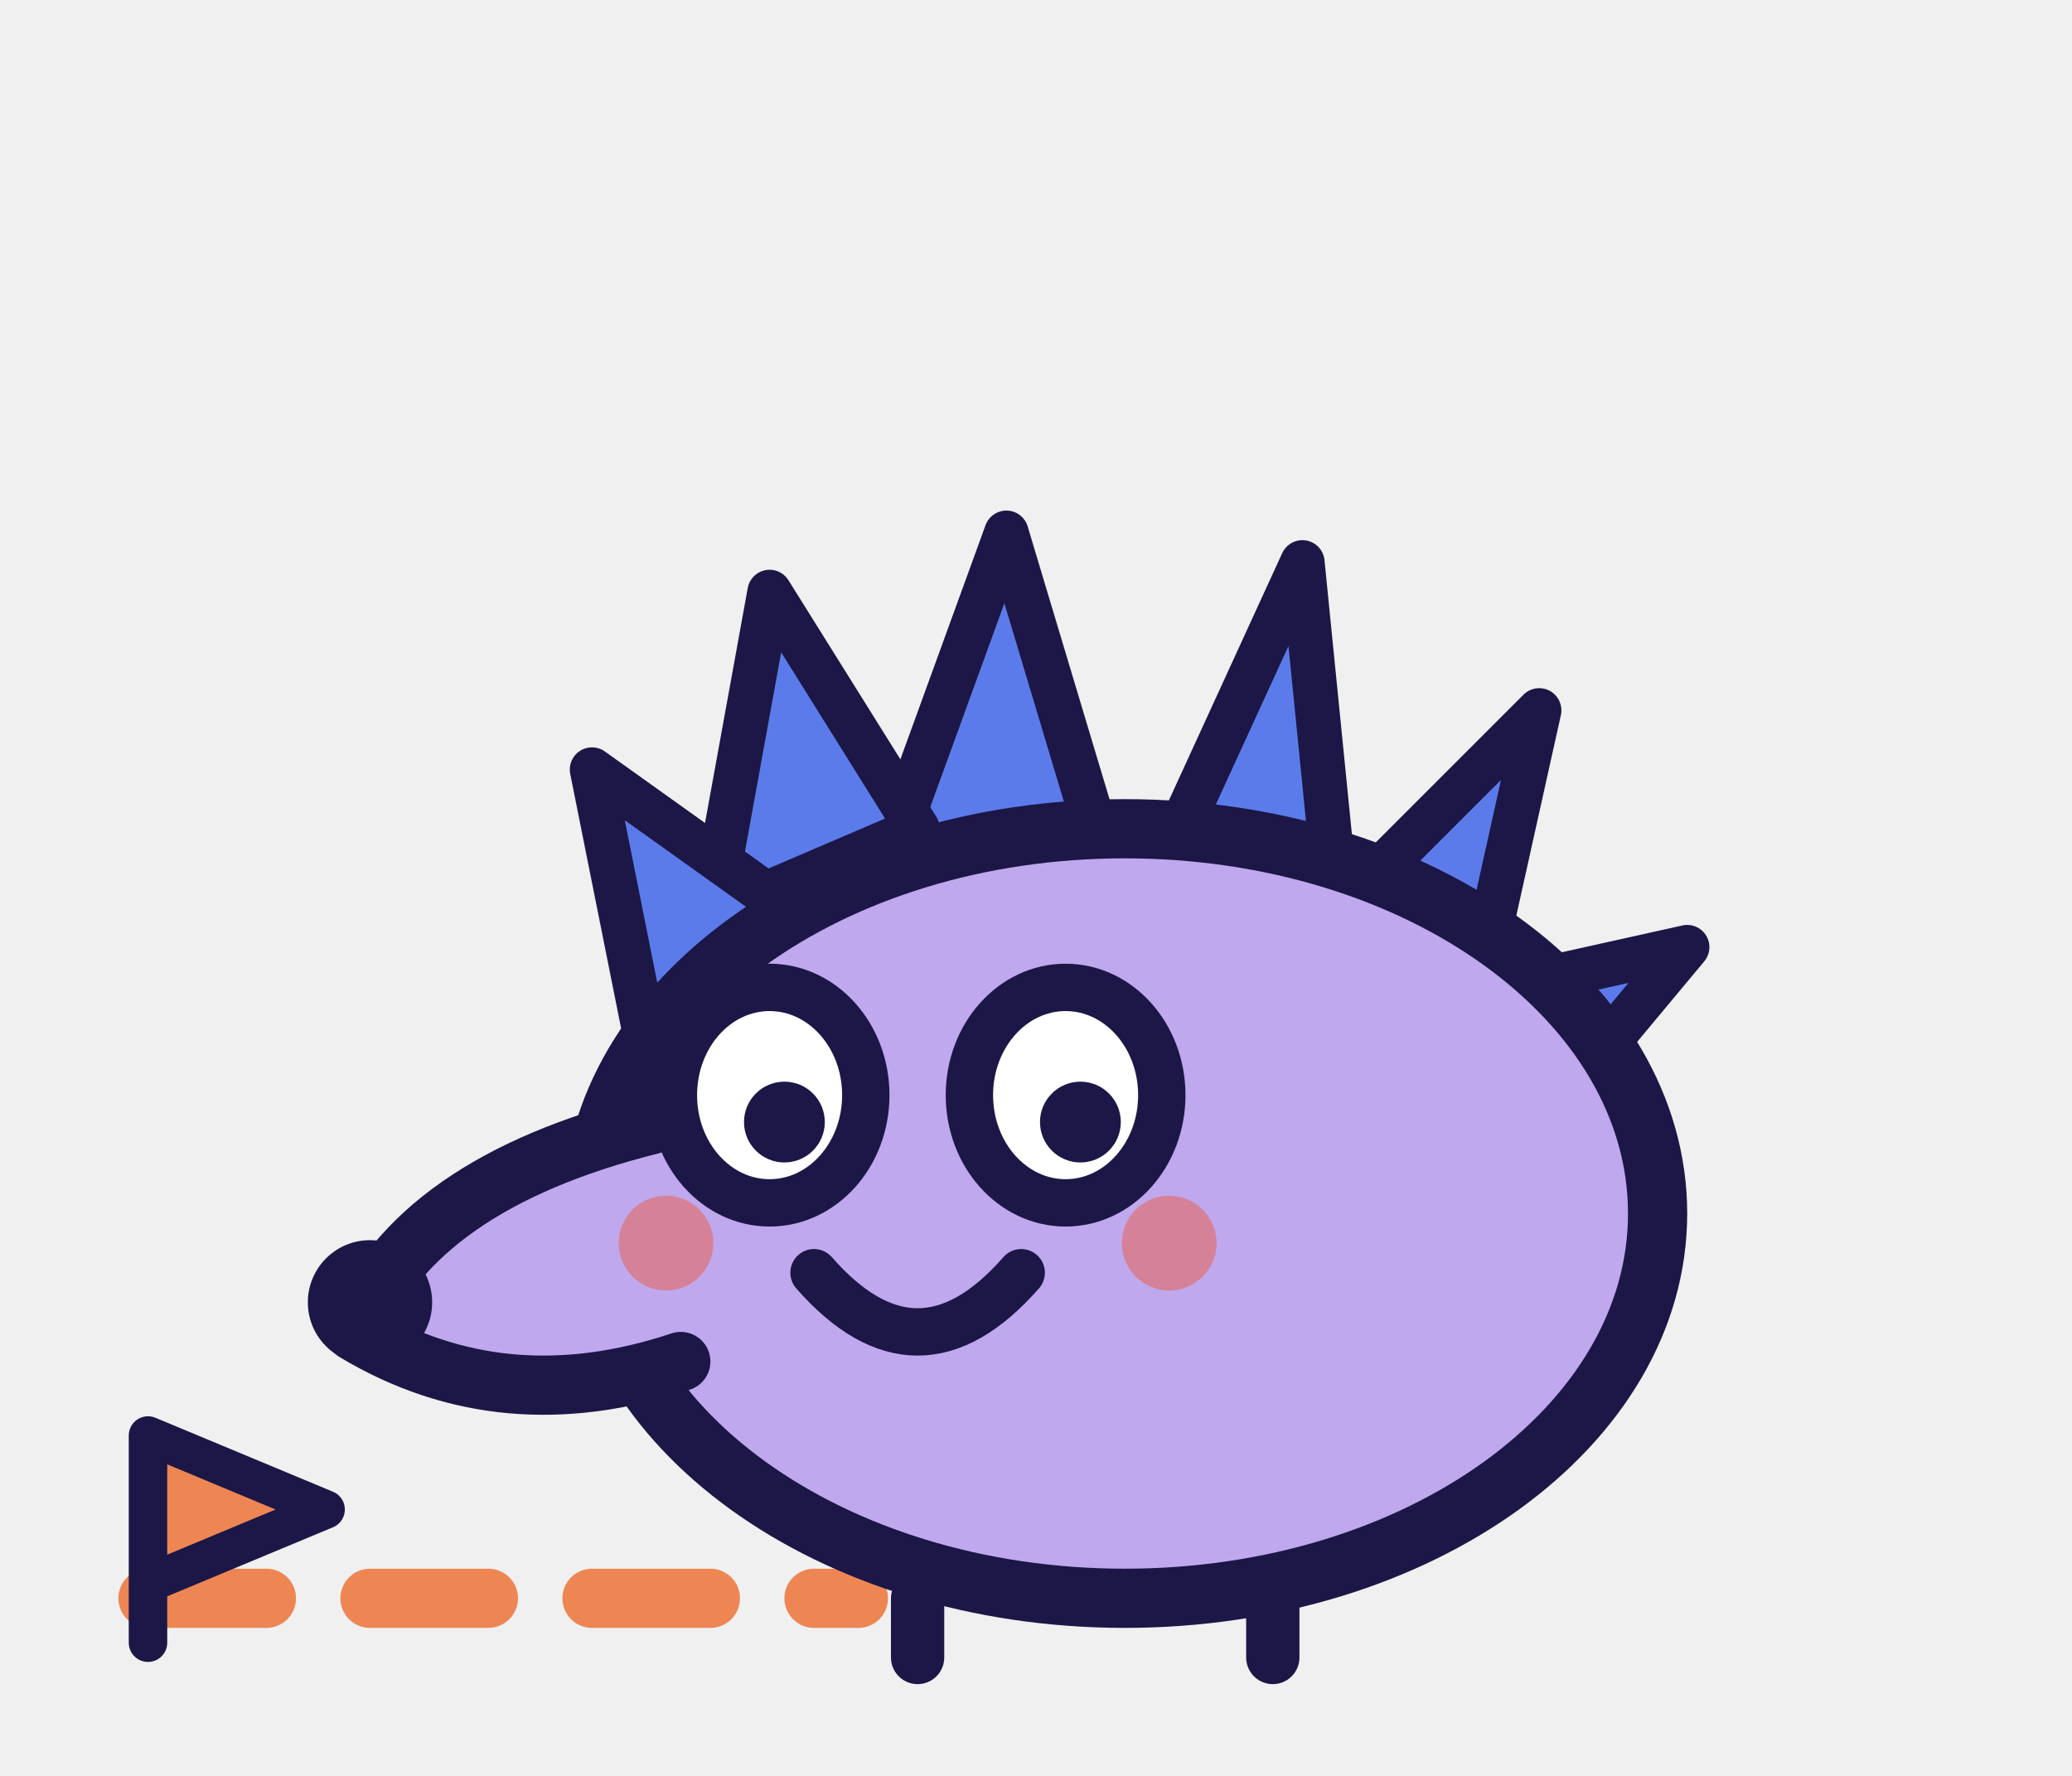
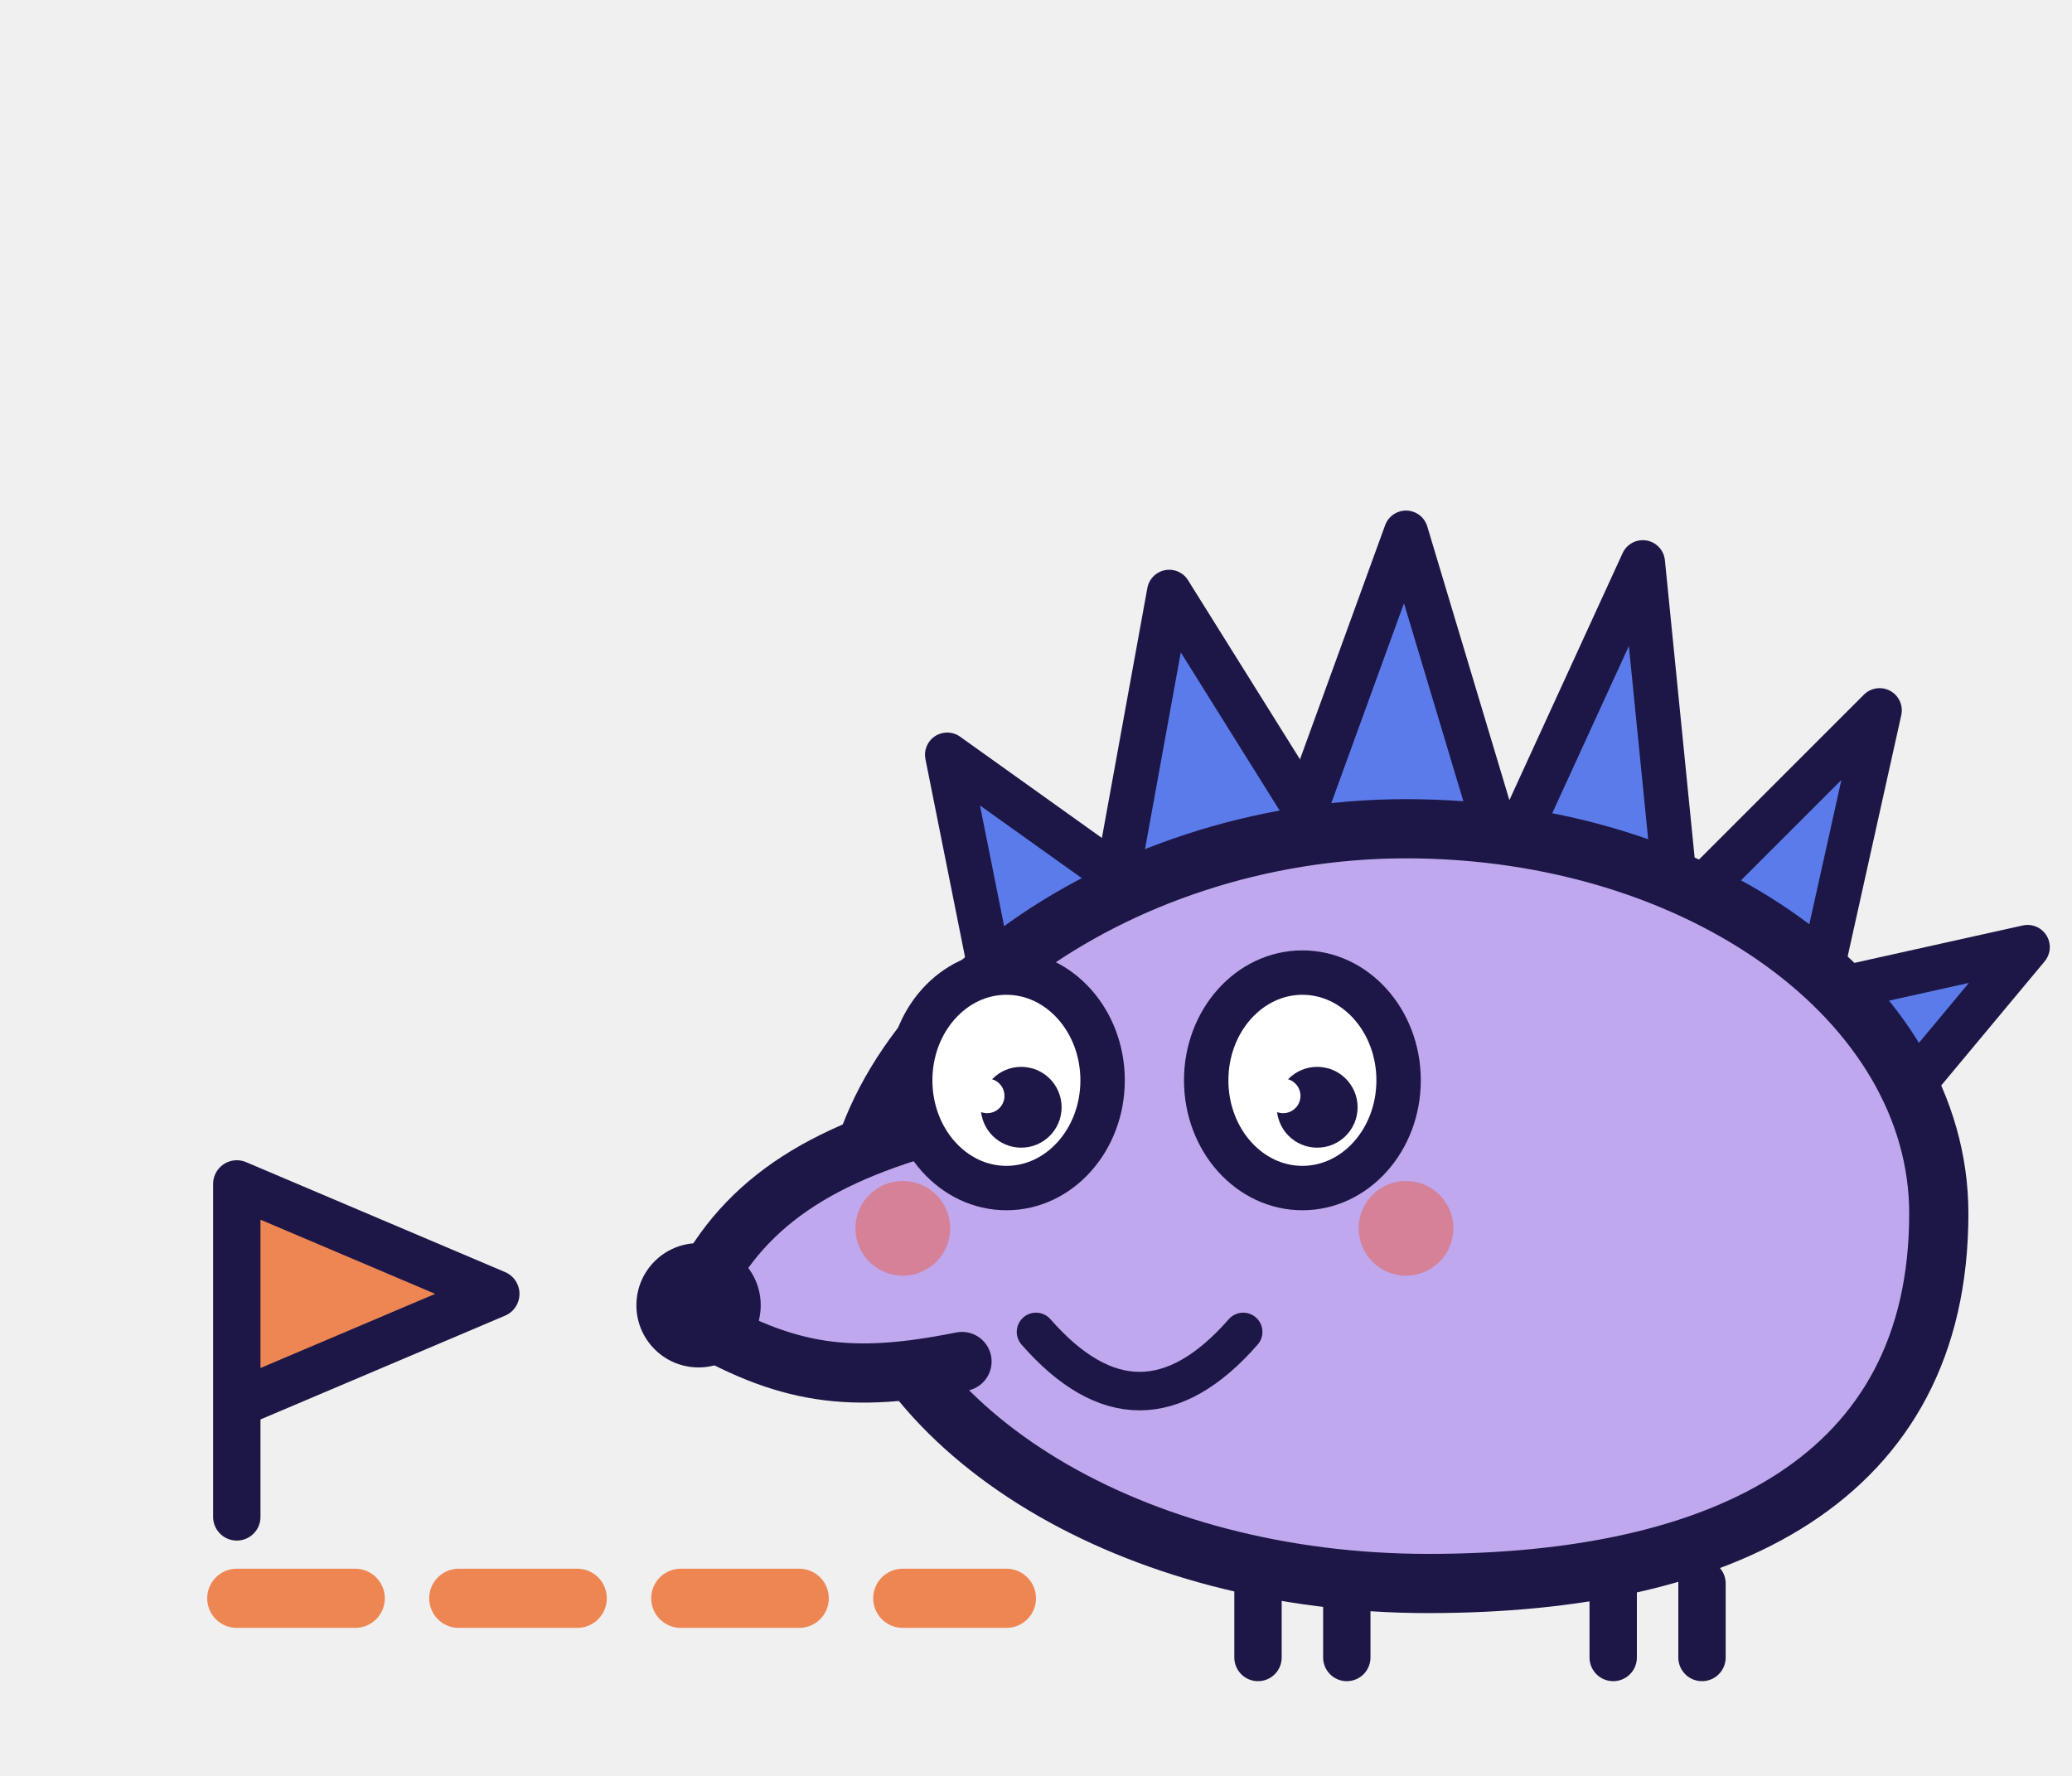
- <svg xmlns="http://www.w3.org/2000/svg" viewBox="0 0 140 120" fill="none">
-   <g stroke-linejoin="round" stroke-linecap="round">
-     <path class="dash" d="M10 108 H58" stroke="#EE8654" stroke-width="4" stroke-dasharray="8 7" />
-     <path d="M56 112 v-14 l12 5 -12 5" fill="#EE8654" stroke="#1C1746" stroke-width="2.6" transform="translate(-46,-1)" />
-     <g class="quills">
-       <g fill="#5C7BEB" stroke="#1C1746" stroke-width="3">
-         <path d="M68 36 l6 20 -14 2 Z" />
-         <path d="M88 38 l2 20 -13 4 Z" />
-         <path d="M104 48 l-4 18 -12 -2 Z" />
-         <path d="M114 64 l-10 12 -8 -8 Z" />
-         <path d="M52 40 l10 16 -14 6 Z" />
-         <path d="M40 52 l14 10 -10 10 Z" />
-       </g>
-     </g>
-     <ellipse cx="76" cy="82" rx="36" ry="26" fill="#BFA8ED" stroke="#1C1746" stroke-width="4" />
-     <path d="M44 76 Q28 80 24 90 Q34 96 46 92" fill="#BFA8ED" stroke="#1C1746" stroke-width="4" />
-     <circle cx="25" cy="88" r="4.2" fill="#1C1746" />
-     <ellipse cx="52" cy="74" rx="6.5" ry="7.28" fill="#fff" stroke="#1C1746" stroke-width="3.2" />
-     <ellipse cx="72" cy="74" rx="6.5" ry="7.28" fill="#fff" stroke="#1C1746" stroke-width="3.2" />
-     <circle cx="53" cy="75.82" r="2.73" fill="#1C1746" />
-     <circle cx="73" cy="75.82" r="2.73" fill="#1C1746" />
-     <circle cx="50.7" cy="72.05" r="1.17" fill="#fff" />
-     <circle cx="70.7" cy="72.05" r="1.17" fill="#fff" />
-     <path d="M55 86 Q62 94 69 86" fill="none" stroke="#1C1746" stroke-width="3.2" stroke-linecap="round" />
-     <circle cx="45" cy="84" r="3.2" fill="#EC5A44" opacity="0.5" />
-     <circle cx="79" cy="84" r="3.2" fill="#EC5A44" opacity="0.5" />
-     <path d="M62 108 v4 M86 108 v4" stroke="#1C1746" stroke-width="3.6" />
-   </g>
+ <svg xmlns="http://www.w3.org/2000/svg" width="140" height="120" viewBox="0 0 140 120" fill="none">
+   <path d="M16 108L68 108" stroke="#EE8654" stroke-width="4" stroke-linecap="round" stroke-linejoin="round" stroke-dasharray="8 7" />
+   <path d="M16 102.5V80L33.5 87.429L16 94.857" fill="#EE8654" />
+   <path d="M16 102.5V80L33.5 87.429L16 94.857" stroke="#1C1746" stroke-width="3.2" stroke-linecap="round" stroke-linejoin="round" />
+   <path d="M95 36L101 56L87 58L95 36Z" fill="#5C7BEB" stroke="#1C1746" stroke-width="3" stroke-linecap="round" stroke-linejoin="round" />
+   <path d="M111 38L113 58L100 62L111 38Z" fill="#5C7BEB" stroke="#1C1746" stroke-width="3" stroke-linecap="round" stroke-linejoin="round" />
+   <path d="M127 48L123 66L111 64L127 48Z" fill="#5C7BEB" stroke="#1C1746" stroke-width="3" stroke-linecap="round" stroke-linejoin="round" />
+   <path d="M137 64L127 76L119 68L137 64Z" fill="#5C7BEB" stroke="#1C1746" stroke-width="3" stroke-linecap="round" stroke-linejoin="round" />
+   <path d="M79 40L89 56L75 62L79 40Z" fill="#5C7BEB" stroke="#1C1746" stroke-width="3" stroke-linecap="round" stroke-linejoin="round" />
+   <path d="M64 51L78 61L68 71L64 51Z" fill="#5C7BEB" stroke="#1C1746" stroke-width="3" stroke-linecap="round" stroke-linejoin="round" />
+   <path d="M96.5 107C116.382 107 131 100 131 82C131 67.641 114.882 56 95 56C75.118 56 57.5 69.141 57.5 83.5C60 97 76.618 107 96.5 107Z" fill="#BFA8ED" stroke="#1C1746" stroke-width="4" stroke-linecap="round" stroke-linejoin="round" />
+   <path d="M63 76C54 78.5 49.167 82.333 46.5 89C53.167 93 57.5 93.5 65 92" fill="#BFA8ED" />
+   <path d="M63 76C54 78.5 49.167 82.333 46.5 89C53.167 93 57.5 93.5 65 92" stroke="#1C1746" stroke-width="4" stroke-linecap="round" stroke-linejoin="round" />
+   <path d="M47.2 92.4C49.52 92.4 51.4 90.52 51.4 88.2C51.4 85.88 49.52 84 47.2 84C44.88 84 43 85.88 43 88.2C43 90.52 44.88 92.4 47.2 92.4Z" fill="#1C1746" />
+   <path d="M68 80.28C71.59 80.28 74.5 77.021 74.5 73C74.5 68.979 71.59 65.72 68 65.72C64.41 65.72 61.5 68.979 61.5 73C61.5 77.021 64.41 80.28 68 80.28Z" fill="white" stroke="#1C1746" stroke-width="3" stroke-linecap="round" stroke-linejoin="round" />
+   <path d="M88 80.28C91.59 80.28 94.5 77.021 94.5 73C94.5 68.979 91.59 65.72 88 65.72C84.41 65.72 81.5 68.979 81.5 73C81.5 77.021 84.41 80.28 88 80.28Z" fill="white" stroke="#1C1746" stroke-width="3" stroke-linecap="round" stroke-linejoin="round" />
+   <path d="M69 77.55C70.508 77.55 71.73 76.328 71.73 74.82C71.73 73.312 70.508 72.09 69 72.09C67.492 72.09 66.27 73.312 66.27 74.82C66.27 76.328 67.492 77.55 69 77.55Z" fill="#1C1746" />
+   <path d="M89 77.55C90.508 77.55 91.73 76.328 91.73 74.82C91.73 73.312 90.508 72.09 89 72.09C87.492 72.09 86.27 73.312 86.27 74.82C86.27 76.328 87.492 77.55 89 77.55Z" fill="#1C1746" />
+   <path d="M66.7 75.22C67.346 75.22 67.87 74.696 67.87 74.05C67.87 73.404 67.346 72.88 66.7 72.88C66.054 72.88 65.53 73.404 65.53 74.05C65.53 74.696 66.054 75.22 66.7 75.22Z" fill="white" />
+   <path d="M86.7 75.22C87.346 75.22 87.87 74.696 87.87 74.05C87.87 73.404 87.346 72.88 86.7 72.88C86.054 72.88 85.53 73.404 85.53 74.05C85.53 74.696 86.054 75.22 86.7 75.22Z" fill="white" />
+   <path d="M70 90C74.667 95.333 79.333 95.333 84 90" stroke="#1C1746" stroke-width="2.6" stroke-linecap="round" stroke-linejoin="round" />
+   <path opacity="0.5" d="M61 86.2C62.767 86.2 64.2 84.767 64.2 83C64.2 81.233 62.767 79.8 61 79.8C59.233 79.8 57.8 81.233 57.8 83C57.8 84.767 59.233 86.2 61 86.2Z" fill="#EC5A44" />
+   <path opacity="0.5" d="M95 86.2C96.767 86.2 98.2 84.767 98.2 83C98.2 81.233 96.767 79.8 95 79.8C93.233 79.8 91.8 81.233 91.8 83C91.8 84.767 93.233 86.2 95 86.2Z" fill="#EC5A44" />
+   <path d="M91 107V112M115 107V112" stroke="#1C1746" stroke-width="3.2" stroke-linecap="round" stroke-linejoin="round" />
+   <path d="M85 107V112M109 107V112" stroke="#1C1746" stroke-width="3.2" stroke-linecap="round" stroke-linejoin="round" />
</svg>
